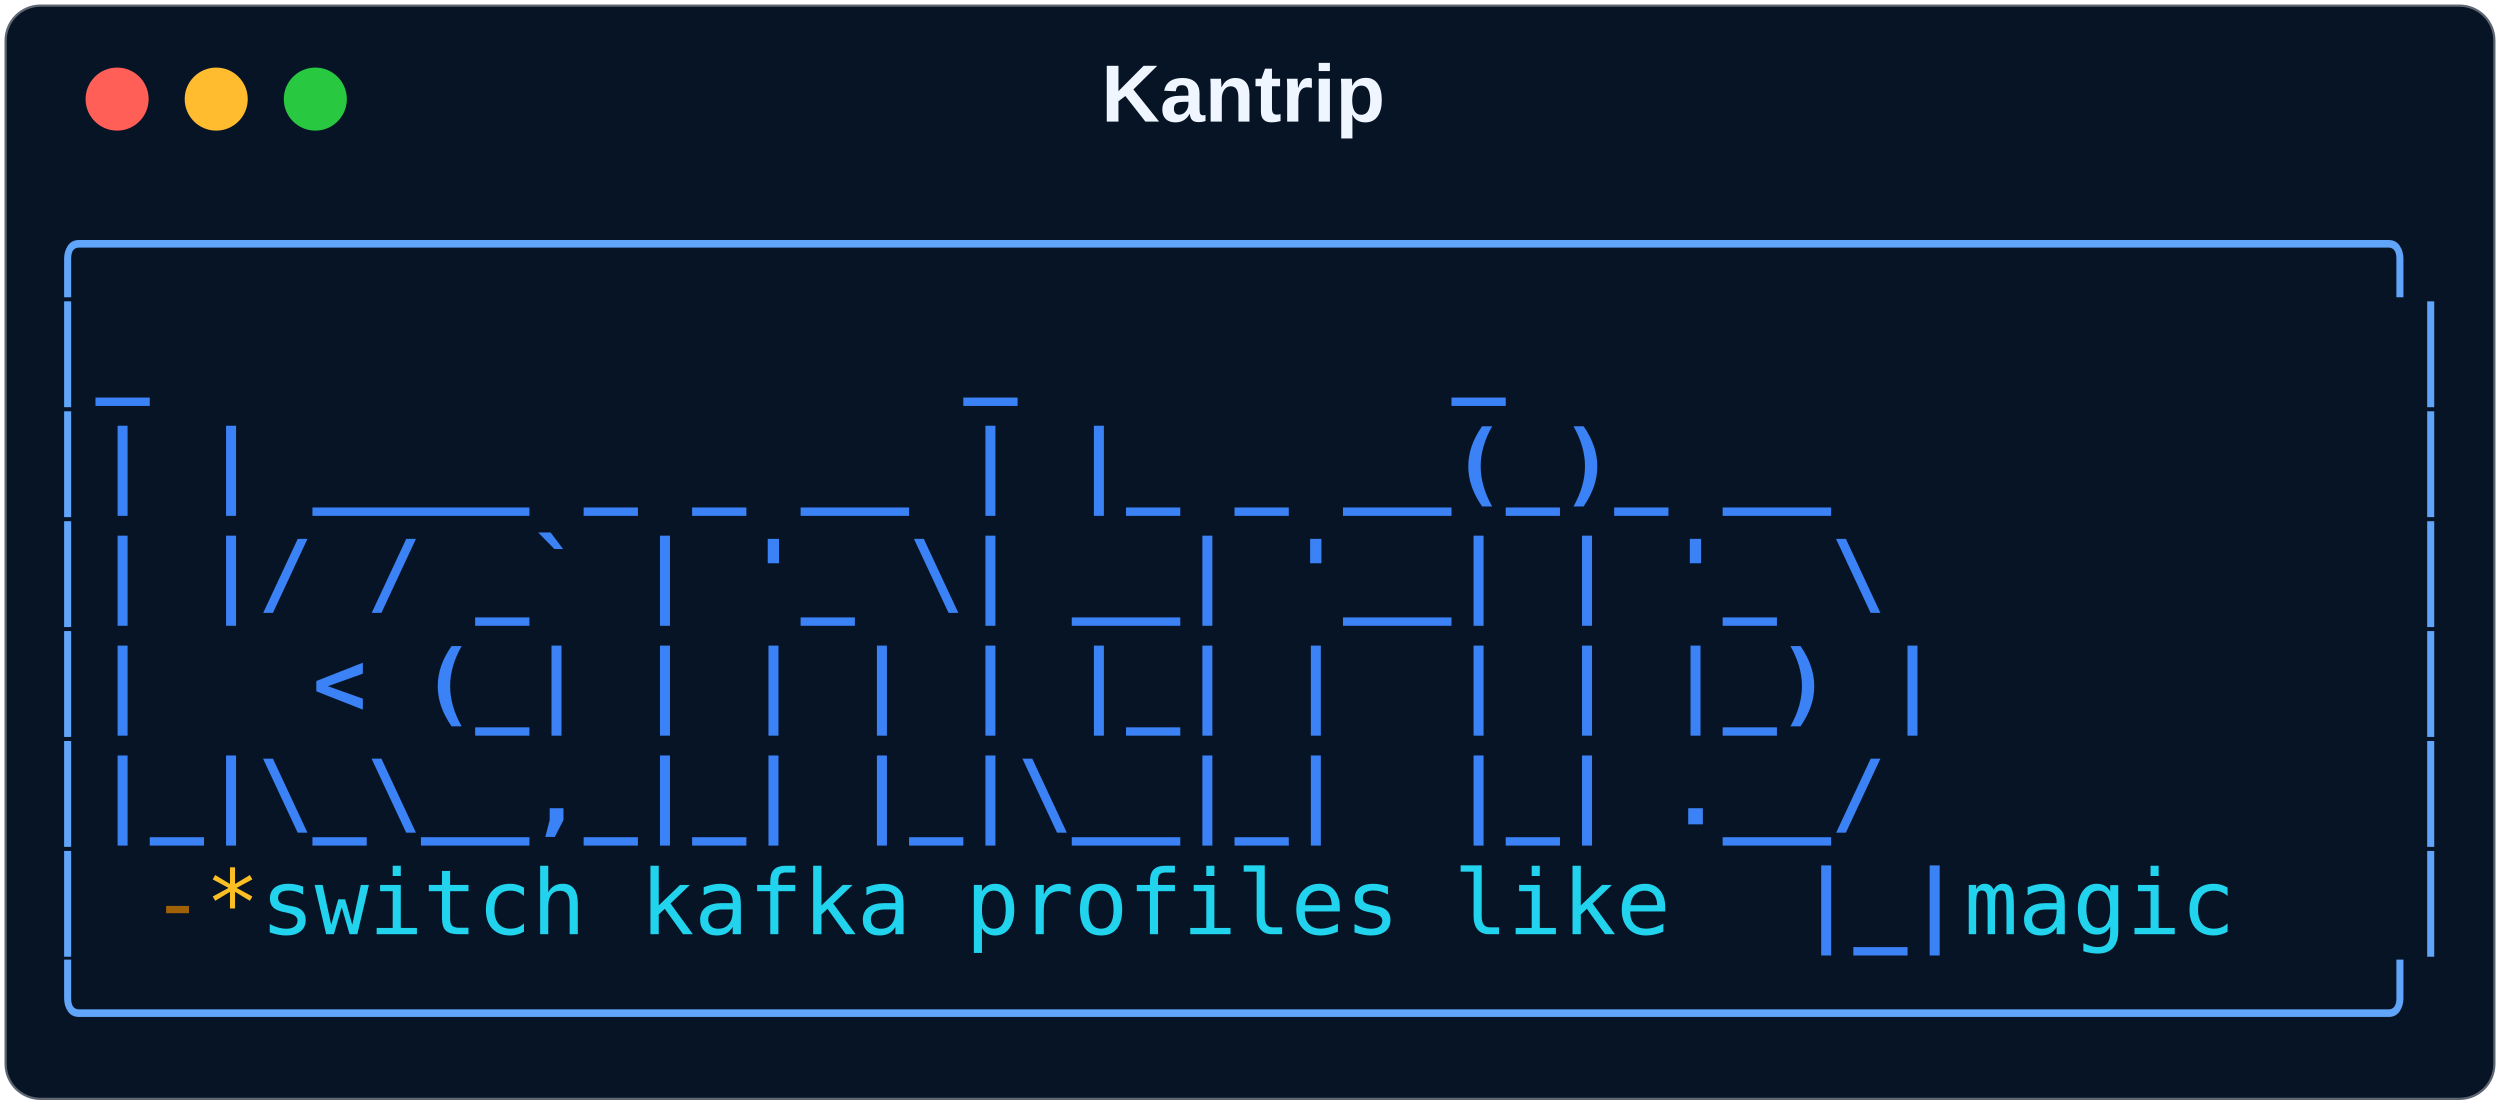
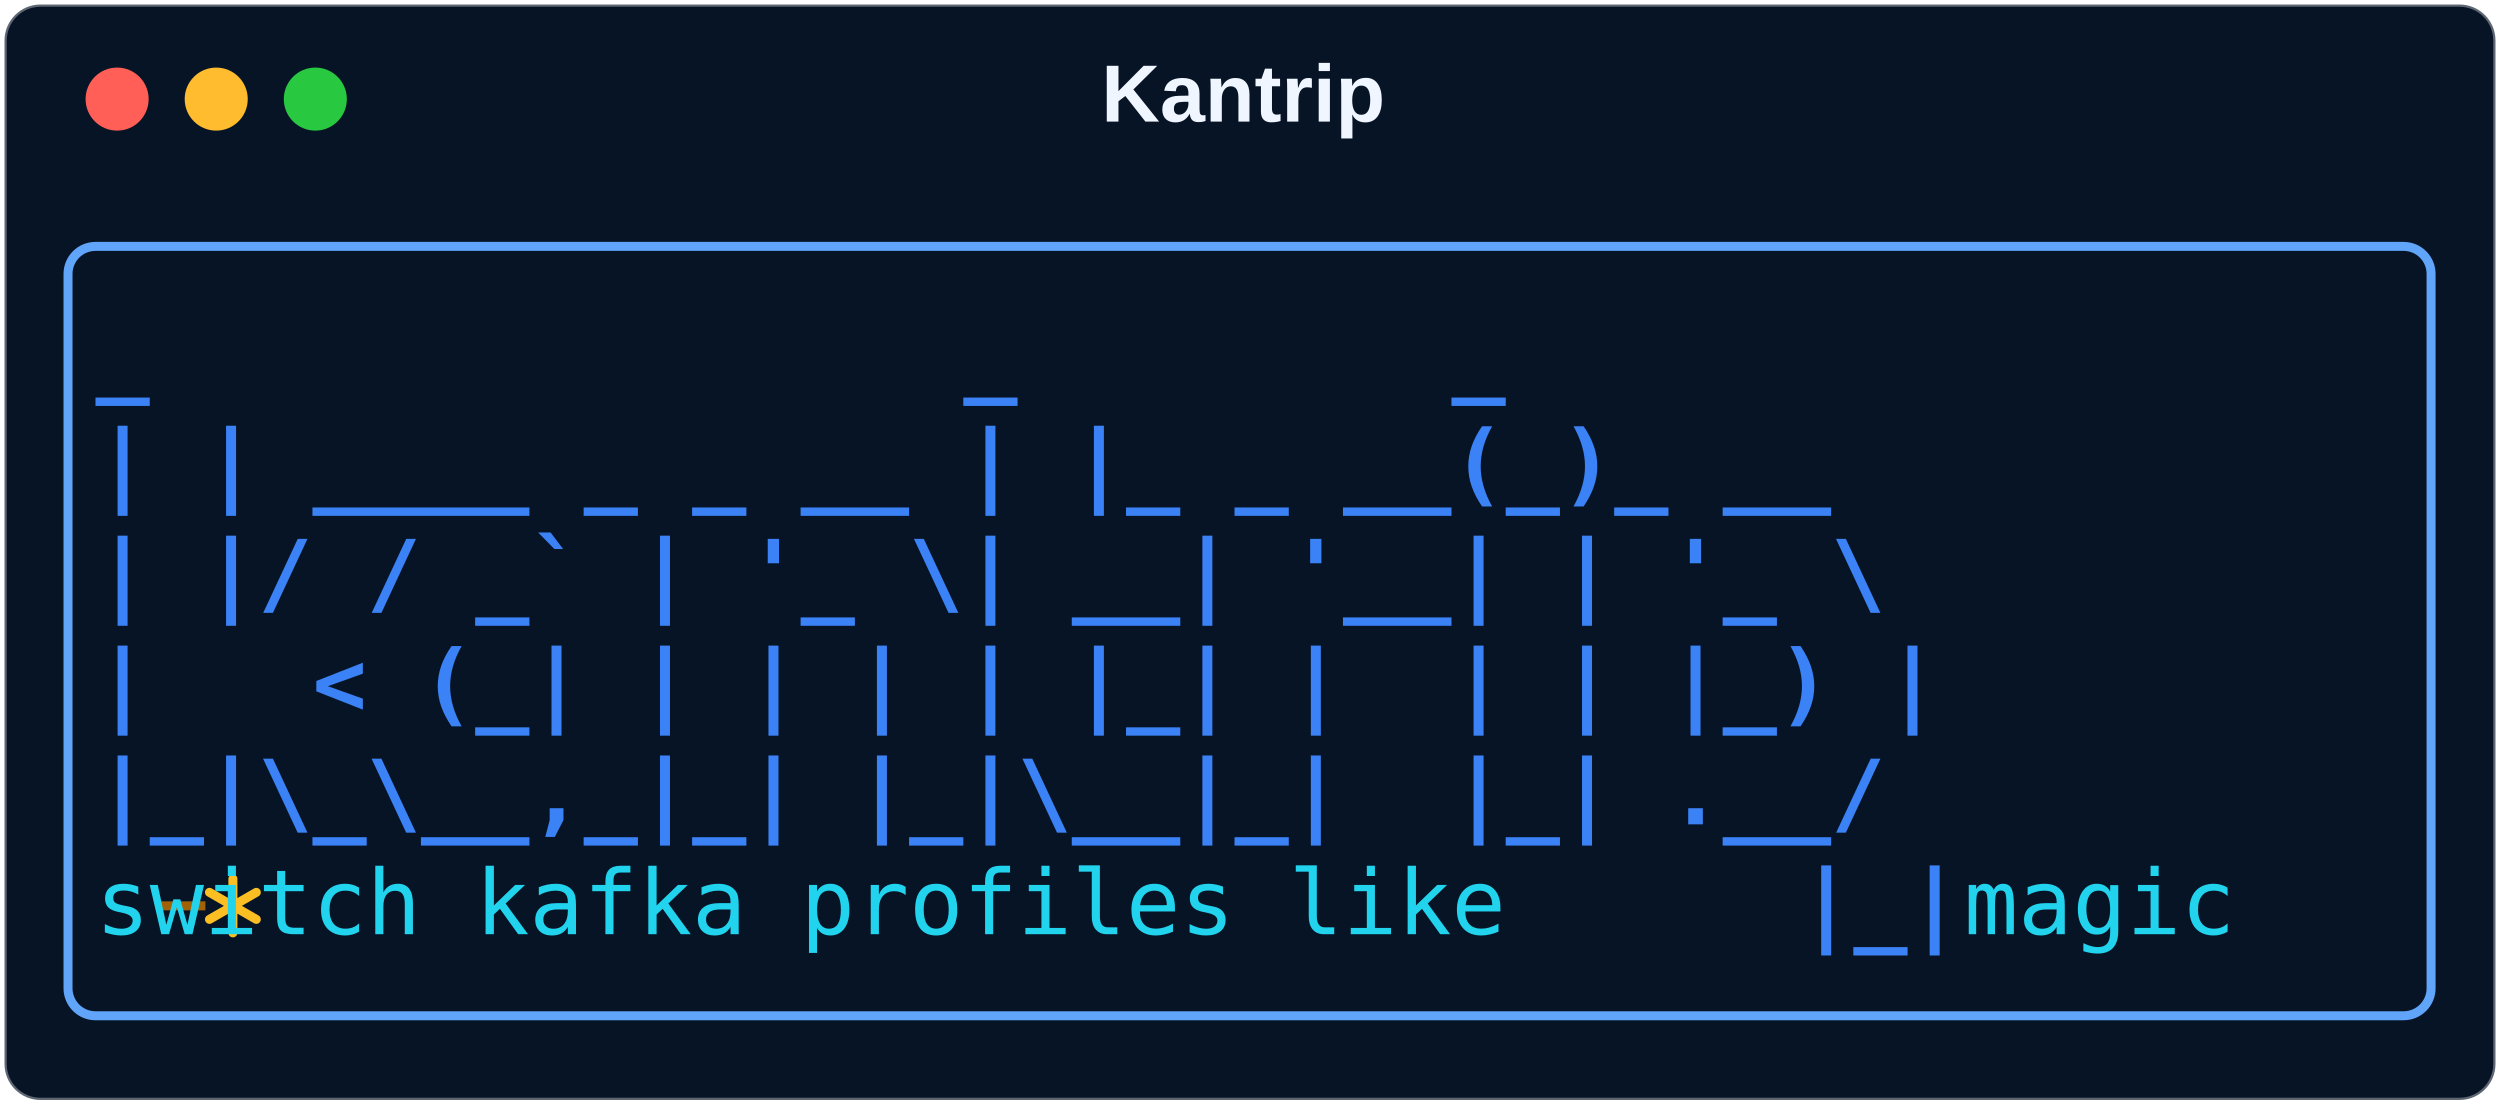
<svg xmlns="http://www.w3.org/2000/svg" width="555" height="245.2" class="rich-terminal" viewBox="0 0 555 245.2">
  <style>

    @font-face {
        font-family: "Fira Code";
        src: local("FiraCode-Regular"),
                url("https://cdnjs.cloudflare.com/ajax/libs/firacode/6.2.0/woff2/FiraCode-Regular.woff2") format("woff2"),
                url("https://cdnjs.cloudflare.com/ajax/libs/firacode/6.2.0/woff/FiraCode-Regular.woff") format("woff");
        font-style: normal;
        font-weight: 400;
    }
    @font-face {
        font-family: "Fira Code";
        src: local("FiraCode-Bold"),
                url("https://cdnjs.cloudflare.com/ajax/libs/firacode/6.2.0/woff2/FiraCode-Bold.woff2") format("woff2"),
                url("https://cdnjs.cloudflare.com/ajax/libs/firacode/6.2.0/woff/FiraCode-Bold.woff") format("woff");
        font-style: bold;
        font-weight: 700;
    }

    .kantrip-banner-matrix {
        font-family: Fira Code, monospace;
        font-size: 20px;
        line-height: 24.4px;
        font-variant-east-asian: full-width;
    }

    .kantrip-banner-title {
        font-size: 18px;
        font-weight: bold;
        font-family: arial;
    }

-     .kantrip-banner-r1 { fill: #60a5fa }
- .kantrip-banner-r2 { fill: #eff6ff }
- .kantrip-banner-r3 { fill: #3b82f6;font-weight: bold }
- .kantrip-banner-r4 { fill: #22d3ee }
- .kantrip-banner-r5 { fill: #a16207 }
- .kantrip-banner-r6 { fill: #fbbf24 }
+     .kantrip-banner-r1 { fill: #eff6ff }
+ .kantrip-banner-r2 { fill: #3b82f6;font-weight: bold }
+ .kantrip-banner-r3 { fill: #22d3ee }
    </style>
  <defs>
    <clipPath id="kantrip-banner-clip-terminal">
      <rect x="0" y="0" width="535.8" height="194.2" />
    </clipPath>
    <clipPath id="kantrip-banner-line-0">
      <rect x="0" y="1.5" width="536.8" height="24.65" />
    </clipPath>
    <clipPath id="kantrip-banner-line-1">
      <rect x="0" y="25.9" width="536.8" height="24.65" />
    </clipPath>
    <clipPath id="kantrip-banner-line-2">
      <rect x="0" y="50.3" width="536.8" height="24.65" />
    </clipPath>
    <clipPath id="kantrip-banner-line-3">
      <rect x="0" y="74.7" width="536.8" height="24.65" />
    </clipPath>
    <clipPath id="kantrip-banner-line-4">
      <rect x="0" y="99.1" width="536.8" height="24.65" />
    </clipPath>
    <clipPath id="kantrip-banner-line-5">
      <rect x="0" y="123.5" width="536.8" height="24.65" />
    </clipPath>
    <clipPath id="kantrip-banner-line-6">
      <rect x="0" y="147.9" width="536.8" height="24.65" />
    </clipPath>
  </defs>
  <rect fill="#071426" stroke="rgba(255,255,255,0.35)" stroke-width="1" x="1" y="1" width="553" height="243.2" rx="8" />
  <text class="kantrip-banner-title" fill="#eff6ff" text-anchor="middle" x="276" y="27">Kantrip</text>
  <g transform="translate(26,22)">
    <circle cx="0" cy="0" r="7" fill="#ff5f57" />
    <circle cx="22" cy="0" r="7" fill="#febc2e" />
    <circle cx="44" cy="0" r="7" fill="#28c840" />
  </g>
  <g transform="translate(9, 41)" clip-path="url(#kantrip-banner-clip-terminal)">
+     <rect fill="none" stroke="#60A5FA" stroke-width="2" x="6.1" y="13.7" width="524.6" height="170.8" rx="6.1" />
+     <path fill="none" stroke="#A16207" stroke-width="2" d="M26.2 160.1H36.6" />
+     <path fill="none" stroke="#FBBF24" stroke-width="2" stroke-linecap="round" d="M42.7 166.1L42.7 154.1M37.5 163.1L47.9 157.1M47.9 163.1L37.5 157.1" />
    <g class="kantrip-banner-matrix">
-       <text class="kantrip-banner-r1" x="0" y="20" textLength="536.8" clip-path="url(#kantrip-banner-line-0)">╭──────────────────────────────────────────╮</text>
-       <text class="kantrip-banner-r2" x="536.8" y="20" textLength="12.2" clip-path="url(#kantrip-banner-line-0)">
+       <text class="kantrip-banner-r1" x="536.8" y="20" textLength="12.2" clip-path="url(#kantrip-banner-line-0)">
</text>
-       <text class="kantrip-banner-r1" x="0" y="44.4" textLength="12.2" clip-path="url(#kantrip-banner-line-1)">│</text>
-       <text class="kantrip-banner-r3" x="12.2" y="44.4" textLength="378.2" clip-path="url(#kantrip-banner-line-1)">     _               _        _</text>
-       <text class="kantrip-banner-r1" x="524.6" y="44.4" textLength="12.2" clip-path="url(#kantrip-banner-line-1)">│</text>
-       <text class="kantrip-banner-r2" x="536.8" y="44.4" textLength="12.2" clip-path="url(#kantrip-banner-line-1)">
+       <text class="kantrip-banner-r2" x="12.2" y="44.4" textLength="378.2" clip-path="url(#kantrip-banner-line-1)">     _               _        _</text>
+       <text class="kantrip-banner-r1" x="536.8" y="44.4" textLength="12.2" clip-path="url(#kantrip-banner-line-1)">
</text>
-       <text class="kantrip-banner-r1" x="0" y="68.8" textLength="12.2" clip-path="url(#kantrip-banner-line-2)">│</text>
-       <text class="kantrip-banner-r3" x="12.2" y="68.8" textLength="439.2" clip-path="url(#kantrip-banner-line-2)">    | | ____ _ _ __ | |_ _ __(_)_ __</text>
-       <text class="kantrip-banner-r1" x="524.6" y="68.8" textLength="12.2" clip-path="url(#kantrip-banner-line-2)">│</text>
-       <text class="kantrip-banner-r2" x="536.8" y="68.8" textLength="12.2" clip-path="url(#kantrip-banner-line-2)">
+       <text class="kantrip-banner-r2" x="12.2" y="68.8" textLength="439.2" clip-path="url(#kantrip-banner-line-2)">    | | ____ _ _ __ | |_ _ __(_)_ __</text>
+       <text class="kantrip-banner-r1" x="536.8" y="68.8" textLength="12.2" clip-path="url(#kantrip-banner-line-2)">
</text>
-       <text class="kantrip-banner-r1" x="0" y="93.2" textLength="12.2" clip-path="url(#kantrip-banner-line-3)">│</text>
-       <text class="kantrip-banner-r3" x="12.2" y="93.2" textLength="451.4" clip-path="url(#kantrip-banner-line-3)">    | |/ / _` | '_ \| __| '__| | '_ \</text>
-       <text class="kantrip-banner-r1" x="524.6" y="93.2" textLength="12.2" clip-path="url(#kantrip-banner-line-3)">│</text>
-       <text class="kantrip-banner-r2" x="536.8" y="93.2" textLength="12.2" clip-path="url(#kantrip-banner-line-3)">
+       <text class="kantrip-banner-r2" x="12.2" y="93.2" textLength="451.4" clip-path="url(#kantrip-banner-line-3)">    | |/ / _` | '_ \| __| '__| | '_ \</text>
+       <text class="kantrip-banner-r1" x="536.8" y="93.2" textLength="12.2" clip-path="url(#kantrip-banner-line-3)">
</text>
-       <text class="kantrip-banner-r1" x="0" y="117.6" textLength="12.2" clip-path="url(#kantrip-banner-line-4)">│</text>
-       <text class="kantrip-banner-r3" x="12.2" y="117.6" textLength="463.6" clip-path="url(#kantrip-banner-line-4)">    |   &lt; (_| | | | | |_| |  | | |_) |</text>
-       <text class="kantrip-banner-r1" x="524.6" y="117.6" textLength="12.2" clip-path="url(#kantrip-banner-line-4)">│</text>
-       <text class="kantrip-banner-r2" x="536.8" y="117.6" textLength="12.2" clip-path="url(#kantrip-banner-line-4)">
+       <text class="kantrip-banner-r2" x="12.2" y="117.6" textLength="463.6" clip-path="url(#kantrip-banner-line-4)">    |   &lt; (_| | | | | |_| |  | | |_) |</text>
+       <text class="kantrip-banner-r1" x="536.8" y="117.6" textLength="12.2" clip-path="url(#kantrip-banner-line-4)">
</text>
-       <text class="kantrip-banner-r1" x="0" y="142" textLength="12.2" clip-path="url(#kantrip-banner-line-5)">│</text>
-       <text class="kantrip-banner-r3" x="12.2" y="142" textLength="451.4" clip-path="url(#kantrip-banner-line-5)">    |_|\_\__,_|_| |_|\__|_|  |_| .__/</text>
-       <text class="kantrip-banner-r1" x="524.6" y="142" textLength="12.2" clip-path="url(#kantrip-banner-line-5)">│</text>
-       <text class="kantrip-banner-r2" x="536.8" y="142" textLength="12.2" clip-path="url(#kantrip-banner-line-5)">
+       <text class="kantrip-banner-r2" x="12.2" y="142" textLength="451.4" clip-path="url(#kantrip-banner-line-5)">    |_|\_\__,_|_| |_|\__|_|  |_| .__/</text>
+       <text class="kantrip-banner-r1" x="536.8" y="142" textLength="12.2" clip-path="url(#kantrip-banner-line-5)">
</text>
-       <text class="kantrip-banner-r1" x="0" y="166.4" textLength="12.2" clip-path="url(#kantrip-banner-line-6)">│</text>
-       <text class="kantrip-banner-r5" x="24.4" y="166.4" textLength="12.2" clip-path="url(#kantrip-banner-line-6)">-</text>
-       <text class="kantrip-banner-r6" x="36.6" y="166.4" textLength="12.2" clip-path="url(#kantrip-banner-line-6)">*</text>
-       <text class="kantrip-banner-r4" x="48.8" y="166.4" textLength="341.6" clip-path="url(#kantrip-banner-line-6)"> switch kafka profiles like </text>
-       <text class="kantrip-banner-r3" x="390.4" y="166.4" textLength="36.6" clip-path="url(#kantrip-banner-line-6)">|_|</text>
-       <text class="kantrip-banner-r4" x="427" y="166.4" textLength="97.6" clip-path="url(#kantrip-banner-line-6)"> magic  </text>
-       <text class="kantrip-banner-r1" x="524.6" y="166.4" textLength="12.2" clip-path="url(#kantrip-banner-line-6)">│</text>
-       <text class="kantrip-banner-r2" x="536.8" y="166.4" textLength="12.2" clip-path="url(#kantrip-banner-line-6)">
+       <text class="kantrip-banner-r3" x="12.2" y="166.4" textLength="378.2" clip-path="url(#kantrip-banner-line-6)">    switch kafka profiles like </text>
+       <text class="kantrip-banner-r2" x="390.4" y="166.4" textLength="36.6" clip-path="url(#kantrip-banner-line-6)">|_|</text>
+       <text class="kantrip-banner-r3" x="427" y="166.4" textLength="97.6" clip-path="url(#kantrip-banner-line-6)"> magic  </text>
+       <text class="kantrip-banner-r1" x="536.8" y="166.4" textLength="12.2" clip-path="url(#kantrip-banner-line-6)">
</text>
-       <text class="kantrip-banner-r1" x="0" y="190.8" textLength="536.8" clip-path="url(#kantrip-banner-line-7)">╰──────────────────────────────────────────╯</text>
-       <text class="kantrip-banner-r2" x="536.8" y="190.8" textLength="12.2" clip-path="url(#kantrip-banner-line-7)">
+       <text class="kantrip-banner-r1" x="536.8" y="190.8" textLength="12.2" clip-path="url(#kantrip-banner-line-7)">
</text>
    </g>
  </g>
</svg>
